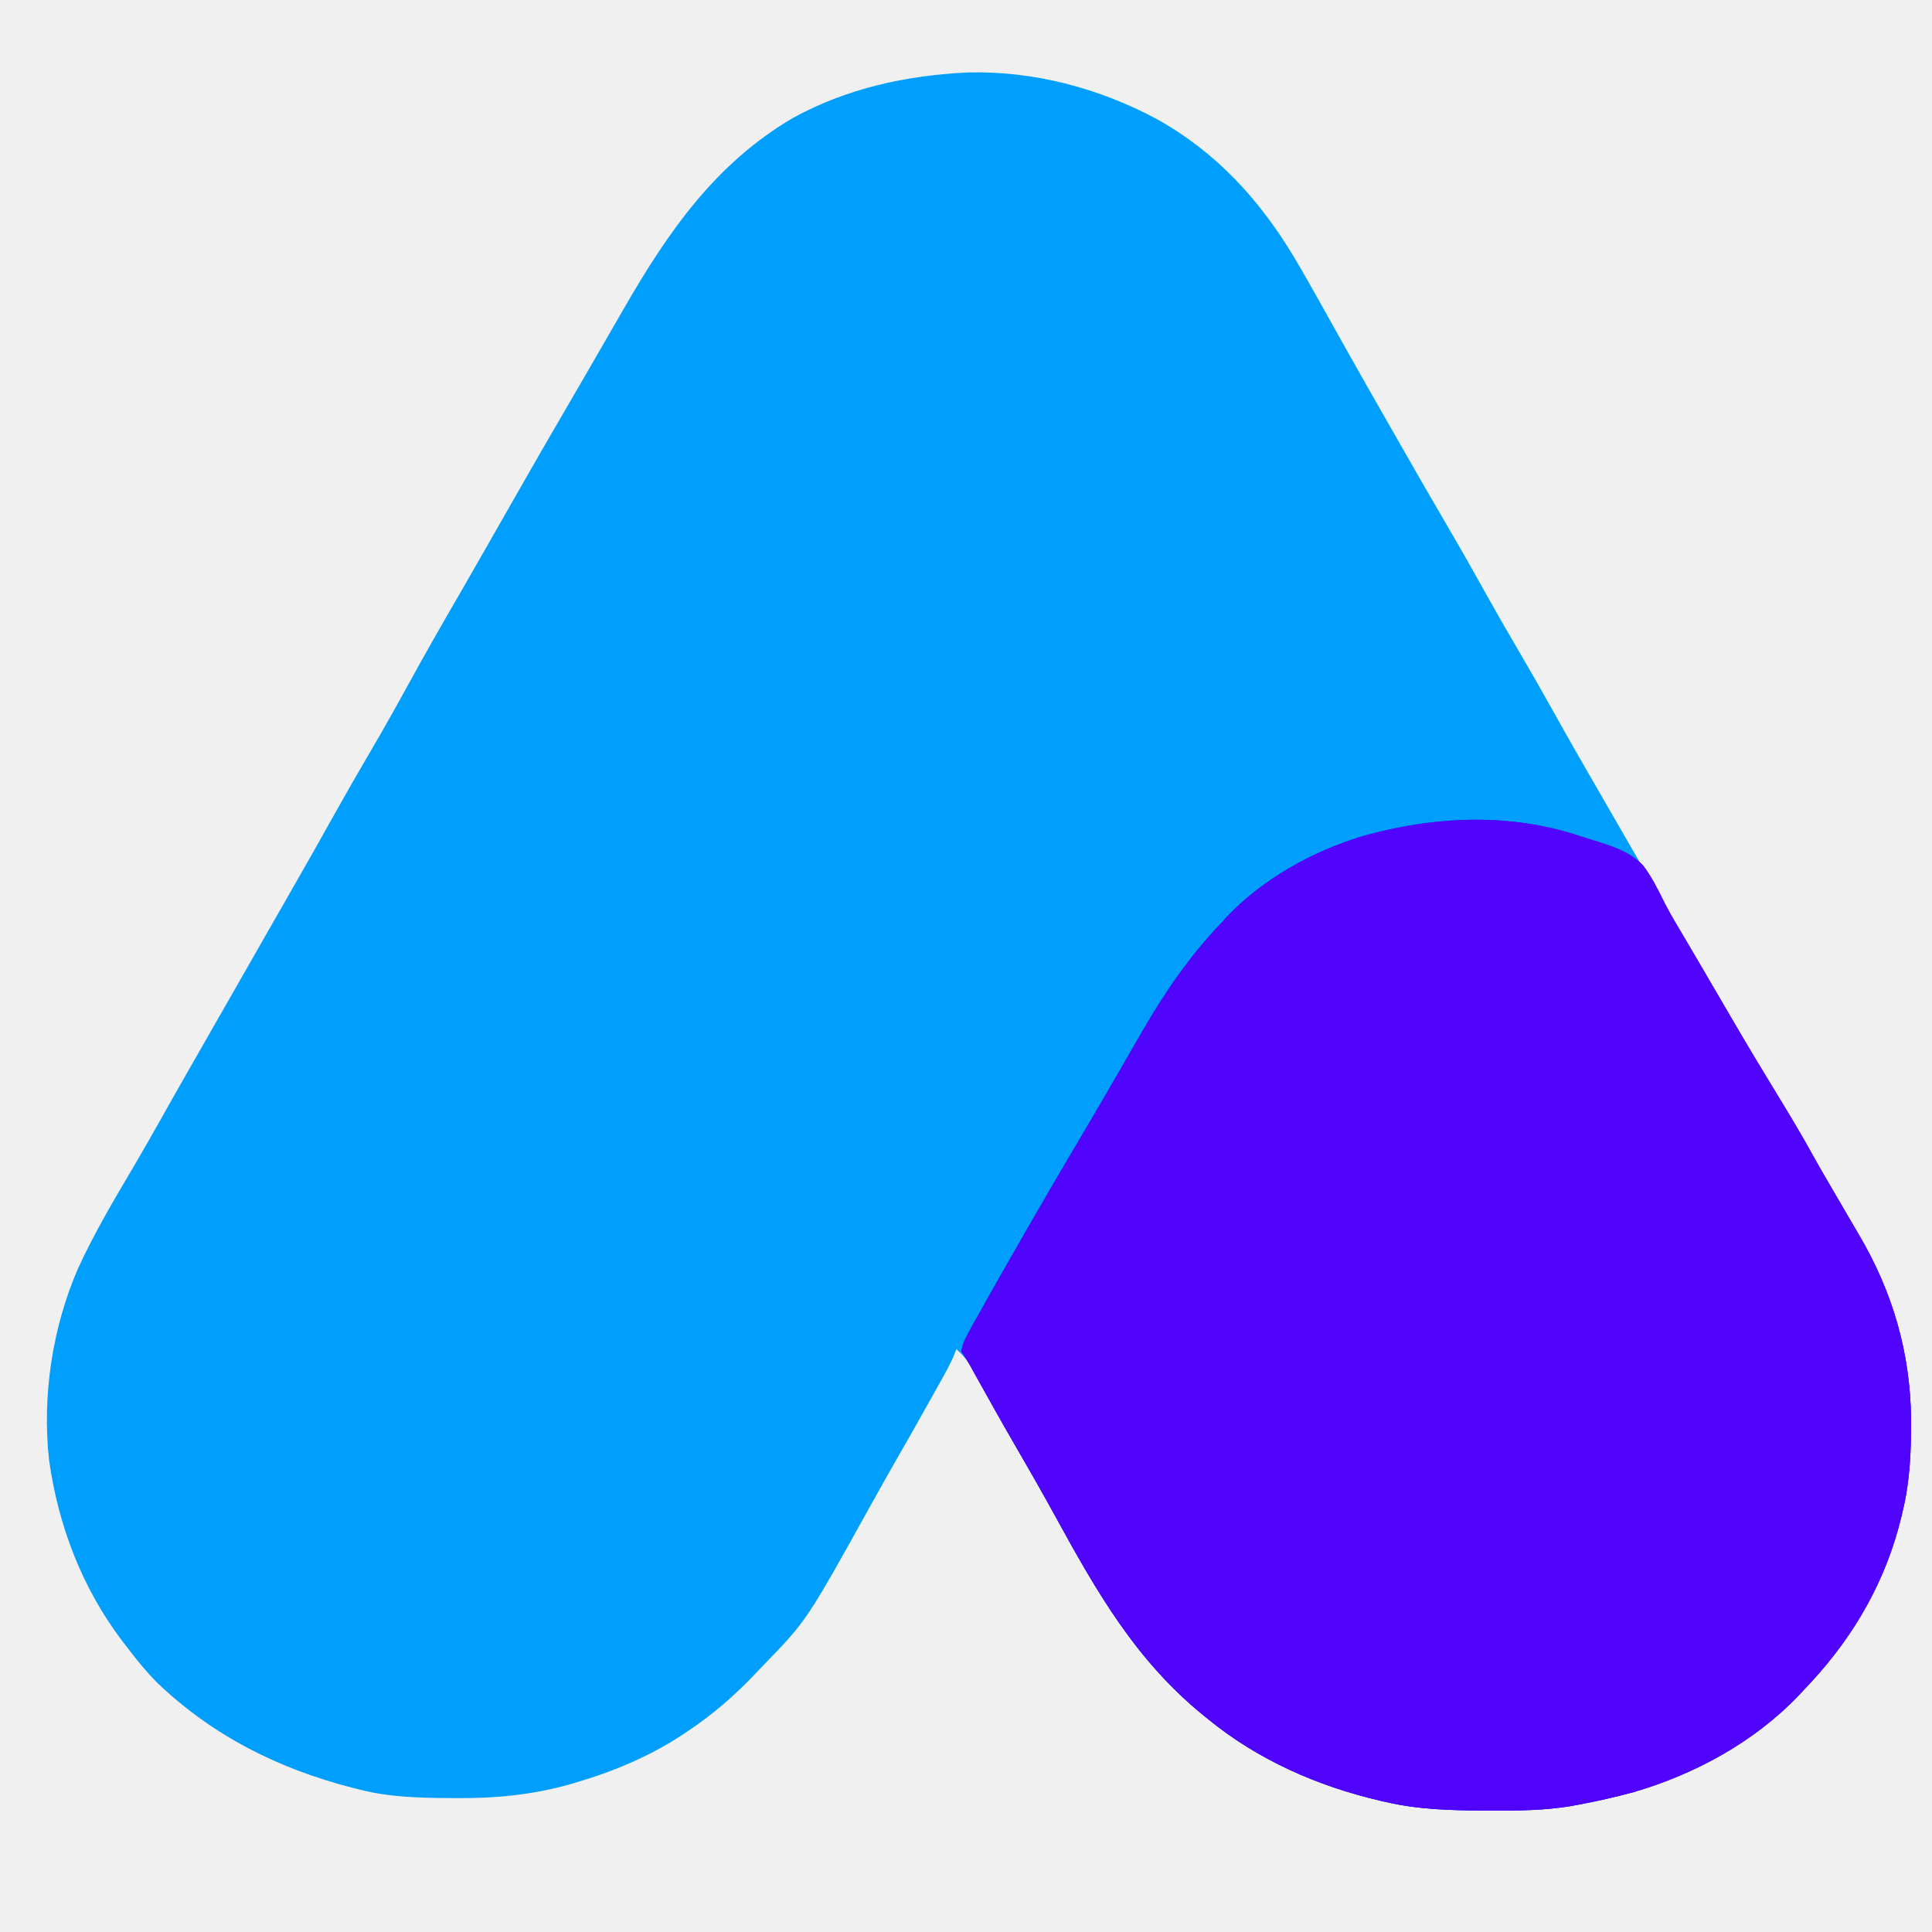
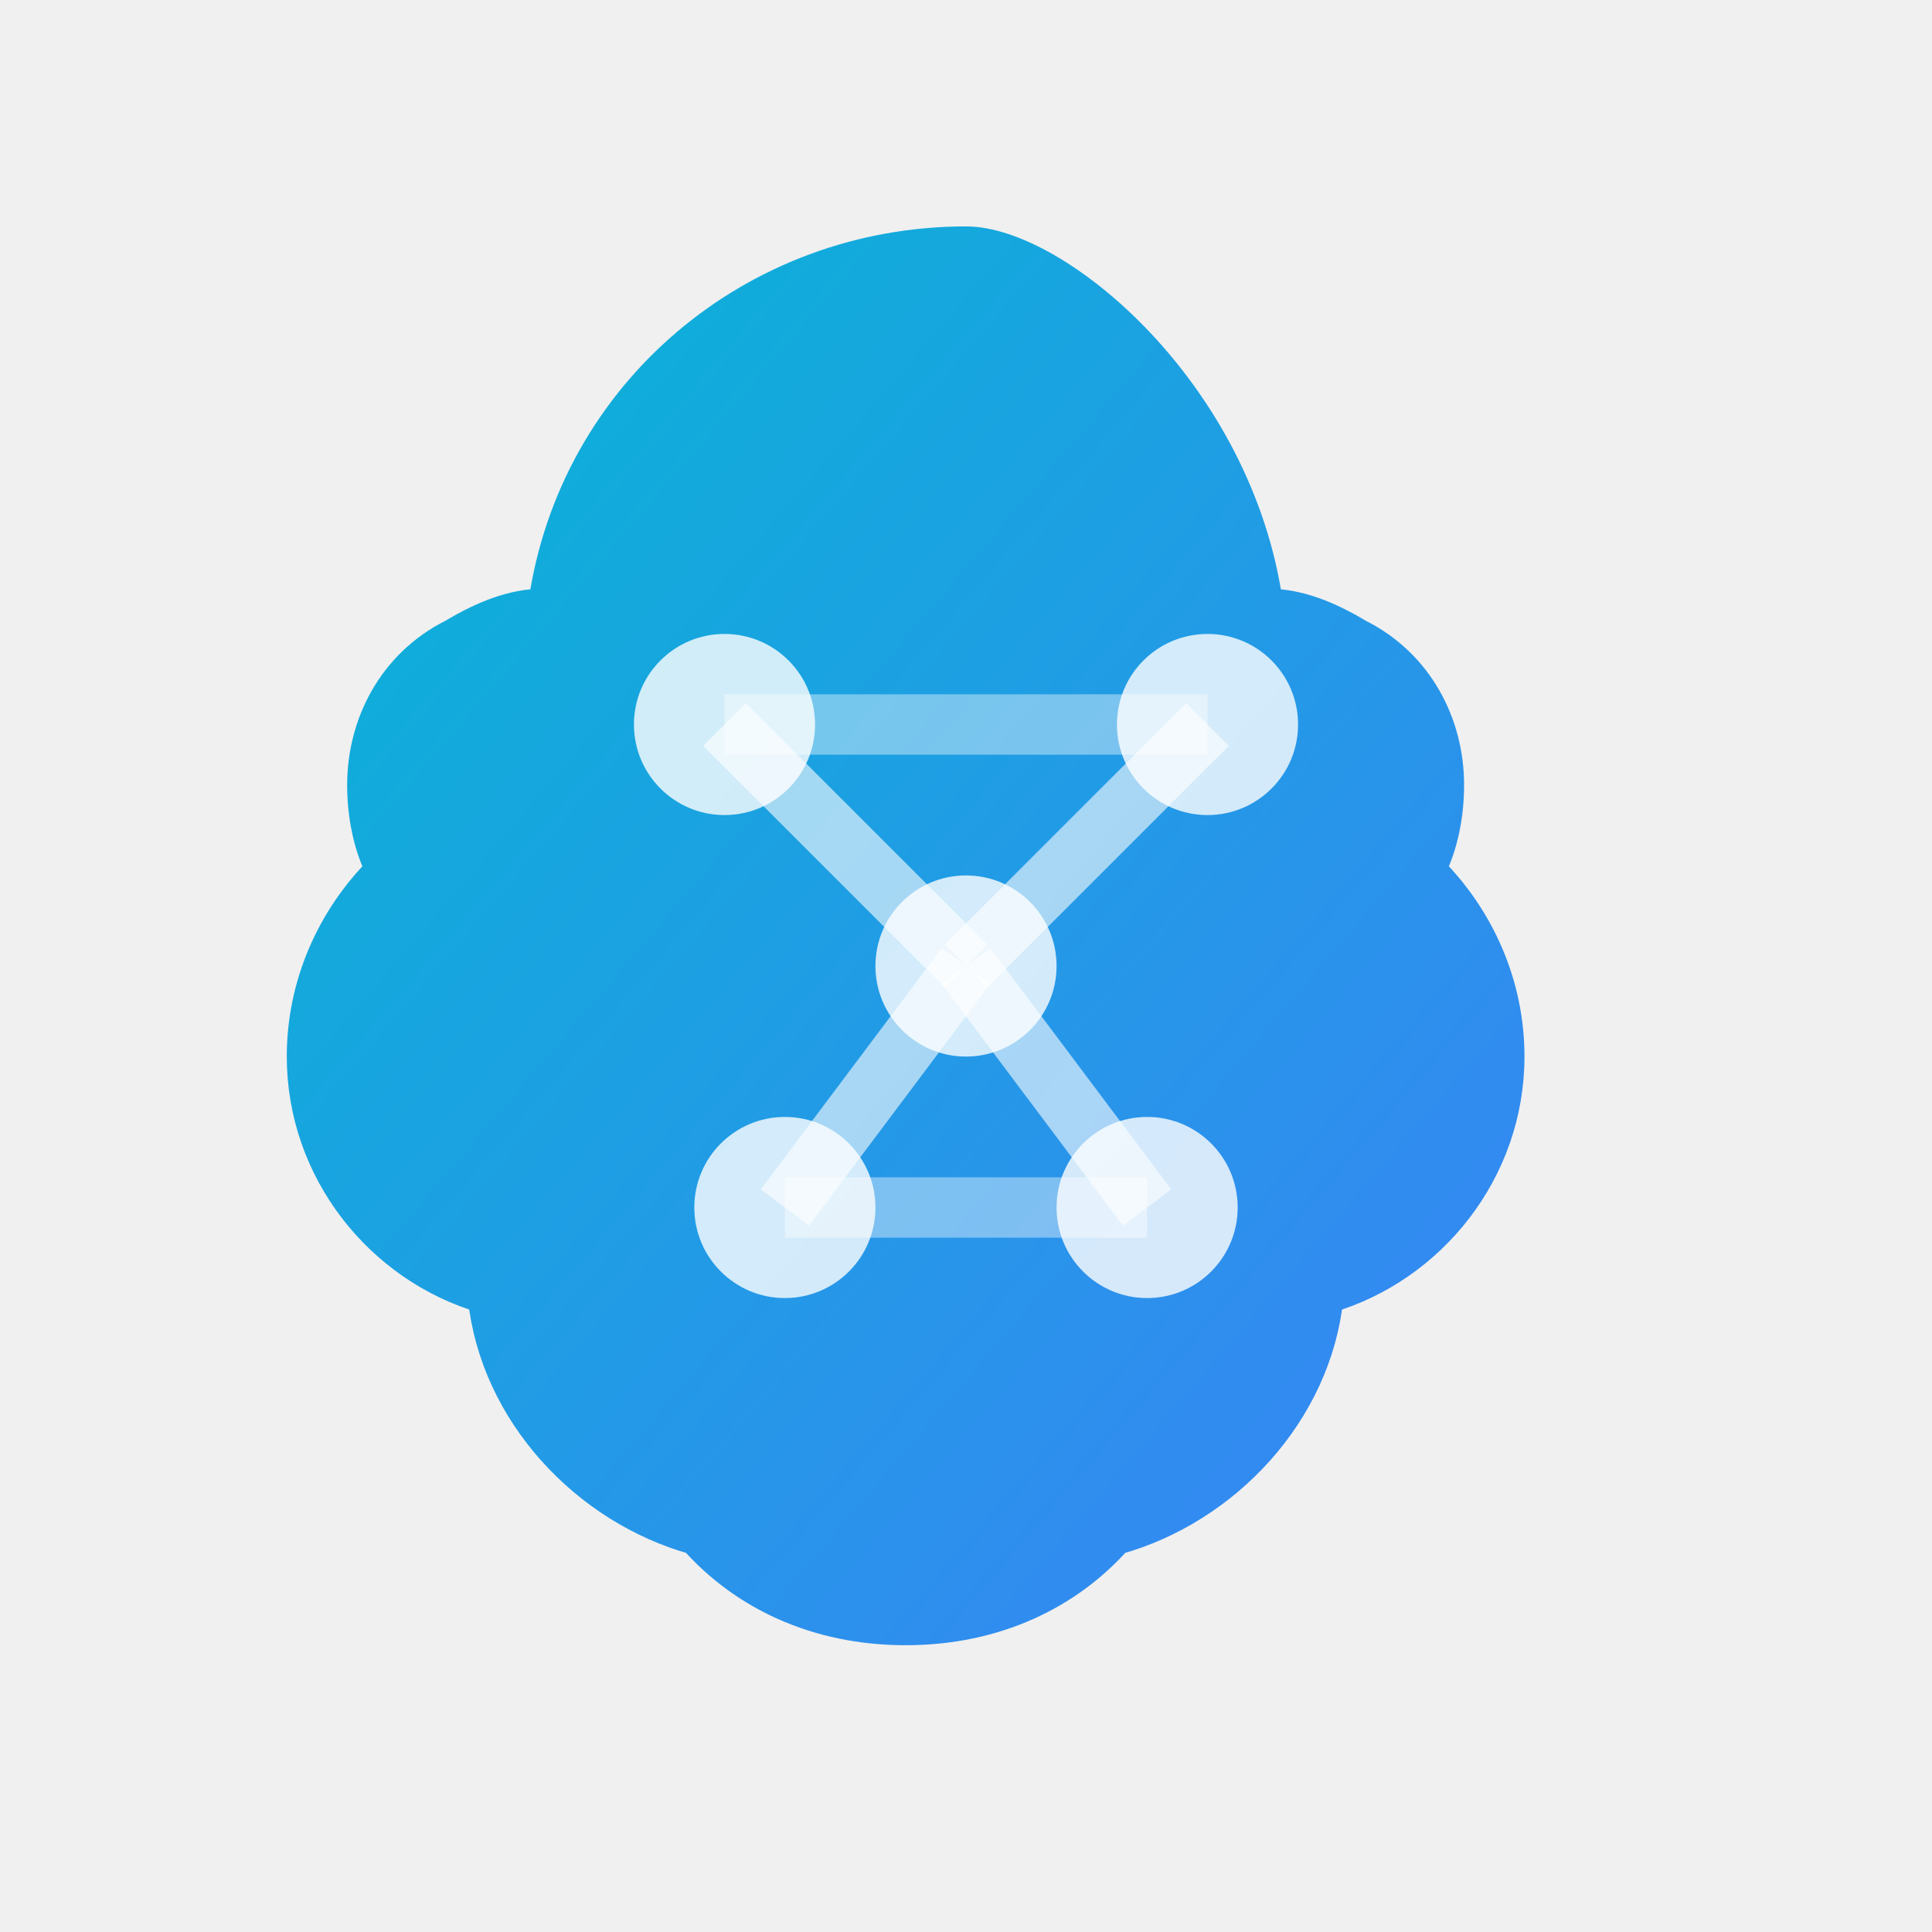
- <svg xmlns="http://www.w3.org/2000/svg" width="32" height="32" viewBox="0 0 810 810" preserveAspectRatio="xMidYMid meet">
+ <svg xmlns="http://www.w3.org/2000/svg" width="32" height="32" viewBox="0 0 32 32" fill="none">
  <defs>
-     <mask id="roundedMask">
-       <rect width="810" height="810" rx="80" ry="80" fill="white" />
-     </mask>
+     <linearGradient id="brainGradient" x1="0%" y1="0%" x2="100%" y2="100%">
+       <stop offset="0%" style="stop-color:#06b6d4;stop-opacity:1" />
+       <stop offset="100%" style="stop-color:#3b82f6;stop-opacity:1" />
+     </linearGradient>
  </defs>
-   <g mask="url(#roundedMask)">
-     <path fill="#009efd" d="M 405.66 30.379 C 433.262 29.66 460.57 36.875 484.84 49.836 C 509.773 63.691 527.773 83.359 542.387 107.551 C 546.727 114.871 550.895 122.289 555.051 129.715 L 556.844 132.918 C 559.344 137.375 561.836 141.836 564.332 146.293 C 569.742 155.973 575.234 165.605 580.75 175.227 C 582.676 178.59 584.598 181.957 586.516 185.324 C 593.254 197.141 600.016 208.945 606.898 220.68 C 612.52 230.273 617.984 239.945 623.387 249.66 C 627.609 257.227 631.93 264.727 636.316 272.199 C 641.32 280.719 646.219 289.289 651.027 297.922 C 657.988 310.418 665.117 322.812 672.289 335.191 C 674.363 338.777 676.434 342.371 678.496 345.961 C 687.051 360.852 687.051 360.852 695.828 375.609 C 699.98 382.48 704.027 389.414 708.086 396.34 L 709.254 398.332 C 713.172 405.016 717.082 411.707 720.988 418.402 C 722.844 421.582 724.699 424.762 726.555 427.938 L 727.668 429.84 C 733.727 440.199 739.93 450.465 746.188 460.707 C 750.746 468.18 755.234 475.676 759.469 483.34 C 762.969 489.672 766.633 495.906 770.289 502.148 C 772.188 505.402 774.086 508.66 775.98 511.918 C 777.086 513.82 778.199 515.719 779.32 517.609 C 793.484 541.625 800.91 567.027 801.219 594.98 C 801.25 608.047 800.832 620.426 797.797 633.152 L 797.25 635.512 C 790.902 662.152 777.734 685.371 759.125 705.457 C 758.305 706.324 757.48 707.191 756.637 708.086 L 754.016 710.914 C 735.414 730.34 710.602 743.852 684.867 751.359 C 677.199 753.434 669.461 755.195 661.648 756.637 L 658.398 757.234 C 647.5 759.027 636.719 759.121 625.699 759.078 L 622.789 759.07 C 608.805 759.016 595.121 758.734 581.438 755.578 L 578.621 754.945 C 552.422 748.84 527.41 737.855 506.5 720.75 L 504.84 719.41 C 476.16 696.195 459.715 667.219 442.16 635.188 C 436.836 625.488 431.355 615.883 425.789 606.316 C 422.406 600.508 419.086 594.664 415.828 588.781 L 413.801 585.117 C 412.527 582.809 411.262 580.496 410 578.184 L 408.27 575.047 L 406.766 572.293 C 405.09 569.688 403.219 567.707 400.957 565.605 L 400.105 567.871 C 398.797 571.004 397.277 573.887 395.625 576.852 L 393.676 580.352 L 391.594 584.074 L 389.434 587.945 C 384.703 596.41 379.922 604.848 375.086 613.254 C 371.668 619.227 368.289 625.223 364.961 631.246 C 338.172 679.48 338.172 679.48 320.234 697.988 C 319.129 699.133 318.031 700.285 316.938 701.441 C 308.062 710.832 298.797 718.871 288.027 726.027 L 286.113 727.309 C 272.16 736.5 256.996 742.777 240.996 747.465 L 238.512 748.203 C 222.812 752.555 207.23 754.031 190.996 753.863 L 188.336 753.848 C 175.609 753.758 163.215 753.473 150.824 750.305 L 147.871 749.562 C 116.848 741.605 89.422 727.863 66.152 705.734 C 61.598 701.18 57.609 696.332 53.727 691.199 L 51.164 687.887 C 34.43 665.766 24.434 639.672 20.594 612.266 C 17.586 585.43 21.918 556.738 32.652 531.957 C 39.488 516.969 47.957 502.789 56.316 488.613 C 59.965 482.41 63.52 476.16 67.051 469.891 L 70.469 463.82 L 72.145 460.844 C 74.719 456.289 77.312 451.742 79.914 447.199 L 81.461 444.496 L 84.695 438.844 C 87.648 433.68 90.602 428.512 93.551 423.348 L 98.945 413.914 L 101.133 410.082 L 105.527 402.391 L 106.625 400.473 L 114.176 387.254 C 117.305 381.777 120.434 376.301 123.574 370.828 C 129.152 361.094 134.676 351.328 140.137 341.527 C 144.965 332.871 149.891 324.273 154.914 315.734 C 160.371 306.449 165.637 297.074 170.812 287.633 C 178.07 274.387 185.562 261.289 193.145 248.227 C 196.629 242.203 200.078 236.156 203.531 230.113 L 205.648 226.402 C 208.855 220.785 212.062 215.168 215.262 209.547 C 222.844 196.246 230.465 182.969 238.195 169.754 C 242.699 162.055 247.164 154.332 251.617 146.602 L 257.555 136.312 C 258.879 134.012 260.207 131.711 261.531 129.41 C 279.988 97.398 299.867 68.574 332.355 49.504 C 355.125 36.98 379.848 31.652 405.66 30.379" />
-     <path fill="#5004fb" d="M 662.277 350.512 C 664.043 351.098 665.816 351.652 667.598 352.188 C 675.203 354.508 683.266 356.977 688.898 362.855 C 692.582 367.785 695.266 373.227 697.984 378.727 C 700.793 384.203 703.984 389.453 707.133 394.734 C 709.078 398.004 710.996 401.293 712.914 404.578 L 715.258 408.586 C 717.164 411.848 719.07 415.113 720.973 418.379 C 722.832 421.566 724.695 424.75 726.555 427.938 L 727.668 429.84 C 733.727 440.199 739.93 450.465 746.188 460.707 C 750.746 468.18 755.234 475.676 759.469 483.34 C 762.969 489.672 766.633 495.906 770.289 502.148 C 772.188 505.402 774.086 508.66 775.98 511.918 C 777.086 513.82 778.199 515.719 779.32 517.609 C 793.484 541.625 800.906 567.027 801.219 594.98 C 801.25 608.047 800.832 620.426 797.797 633.152 L 797.246 635.512 C 790.902 662.152 777.734 685.371 759.125 705.457 C 758.305 706.324 757.48 707.191 756.637 708.086 L 754.016 710.914 C 735.414 730.34 710.602 743.852 684.867 751.359 C 677.199 753.434 669.461 755.195 661.648 756.637 L 658.398 757.234 C 647.5 759.027 636.719 759.121 625.699 759.078 L 622.789 759.07 C 608.805 759.016 595.121 758.734 581.438 755.578 L 578.621 754.945 C 552.422 748.84 527.41 737.855 506.5 720.75 L 504.84 719.41 C 476.16 696.195 459.715 667.219 442.16 635.188 C 436.836 625.488 431.355 615.891 425.797 606.32 C 420.367 596.965 415.07 587.543 409.812 578.09 L 408.062 574.941 C 407.555 574.027 407.047 573.113 406.523 572.172 C 405.445 570.289 404.273 568.465 403.07 566.66 C 403.473 563.477 404.777 560.973 406.324 558.188 L 407.699 555.691 L 409.203 553.004 L 410.777 550.172 C 416 540.797 421.316 531.477 426.668 522.176 C 428.488 519.008 430.309 515.84 432.125 512.668 C 439.582 499.691 447.141 486.773 454.797 473.91 C 459.695 465.66 464.516 457.367 469.297 449.047 C 471.844 444.625 474.395 440.207 476.949 435.789 L 478.664 432.812 C 488.191 416.348 498.598 401.031 511.777 387.238 L 514.117 384.66 C 529.234 368.586 550.184 356.973 571.195 350.594 C 600.785 342.211 632.84 340.648 662.277 350.512" />
-     <path fill="#5004fb" d="M 662.277 350.512 C 664.043 351.098 665.816 351.652 667.598 352.188 C 675.203 354.508 683.266 356.977 688.898 362.855 C 692.582 367.785 695.266 373.227 697.984 378.727 C 700.793 384.203 703.984 389.453 707.133 394.734 C 709.078 398.004 710.996 401.293 712.914 404.578 L 715.258 408.586 C 717.164 411.848 719.07 415.113 720.973 418.379 C 722.832 421.566 724.695 424.75 726.555 427.938 L 727.668 429.84 C 733.727 440.199 739.93 450.465 746.188 460.707 C 750.746 468.18 755.234 475.676 759.469 483.34 C 762.969 489.672 766.633 495.906 770.289 502.148 C 772.188 505.402 774.086 508.66 775.98 511.918 C 777.086 513.82 778.199 515.719 779.32 517.609 C 793.484 541.625 800.906 567.027 801.219 594.98 C 801.25 608.047 800.832 620.426 797.797 633.152 L 797.246 635.512 C 790.902 662.152 777.734 685.371 759.125 705.457 C 758.305 706.324 757.48 707.191 756.637 708.086 L 754.016 710.914 C 735.414 730.34 710.602 743.852 684.867 751.359 C 677.199 753.434 669.461 755.195 661.648 756.637 L 658.398 757.234 C 647.5 759.027 636.719 759.121 625.699 759.078 L 622.789 759.07 C 608.805 759.016 595.121 758.734 581.438 755.578 L 578.621 754.945 C 552.422 748.84 527.41 737.855 506.5 720.75 L 504.84 719.41 C 476.16 696.195 459.715 667.219 442.16 635.188 C 436.836 625.488 431.355 615.891 425.797 606.32 C 420.367 596.965 415.07 587.543 409.812 578.09 L 408.062 574.941 C 407.555 574.027 407.047 573.113 406.523 572.172 C 405.445 570.289 404.273 568.465 403.07 566.66 C 403.473 563.477 404.777 560.973 406.324 558.188 L 407.699 555.691 L 409.203 553.004 L 410.777 550.172 C 416 540.797 421.316 531.477 426.668 522.176 C 428.488 519.008 430.309 515.84 432.125 512.668 C 439.582 499.691 447.141 486.773 454.797 473.91 C 459.695 465.66 464.516 457.367 469.297 449.047 C 471.844 444.625 474.395 440.207 476.949 435.789 L 478.664 432.812 C 488.191 416.348 498.598 401.031 511.777 387.238 L 514.117 384.66 C 529.234 368.586 550.184 356.973 571.195 350.594 C 600.785 342.211 632.84 340.648 662.277 350.512" />
-   </g>
+   <path d="M16 4C12.5 4 9.5 6.5 9 10C8.5 10 8 10.2 7.5 10.5C6.5 11 6 12 6 13C6 13.5 6.1 14 6.3 14.4C5.5 15.2 5 16.3 5 17.5C5 19.4 6.3 21 8 21.5C8.2 23.4 9.7 25 11.5 25.5C12.3 26.4 13.5 27 15 27C16.5 27 17.7 26.4 18.5 25.5C20.3 25 21.8 23.4 22 21.5C23.7 21 25 19.4 25 17.5C25 16.3 24.5 15.2 23.7 14.4C23.9 14 24 13.5 24 13C24 12 23.5 11 22.5 10.5C22 10.2 21.5 10 21 10C20.5 6.5 17.5 4 16 4Z" fill="url(#brainGradient)" stroke="url(#brainGradient)" stroke-width="0.5" />
+   <circle cx="12" cy="12" r="1.5" fill="#ffffff" opacity="0.8" />
+   <circle cx="20" cy="12" r="1.5" fill="#ffffff" opacity="0.8" />
+   <circle cx="16" cy="16" r="1.5" fill="#ffffff" opacity="0.8" />
+   <circle cx="13" cy="20" r="1.5" fill="#ffffff" opacity="0.8" />
+   <circle cx="19" cy="20" r="1.5" fill="#ffffff" opacity="0.8" />
+   <line x1="12" y1="12" x2="16" y2="16" stroke="#ffffff" stroke-width="1" opacity="0.6" />
+   <line x1="20" y1="12" x2="16" y2="16" stroke="#ffffff" stroke-width="1" opacity="0.6" />
+   <line x1="16" y1="16" x2="13" y2="20" stroke="#ffffff" stroke-width="1" opacity="0.6" />
+   <line x1="16" y1="16" x2="19" y2="20" stroke="#ffffff" stroke-width="1" opacity="0.6" />
+   <line x1="12" y1="12" x2="20" y2="12" stroke="#ffffff" stroke-width="1" opacity="0.4" />
+   <line x1="13" y1="20" x2="19" y2="20" stroke="#ffffff" stroke-width="1" opacity="0.4" />
</svg>
